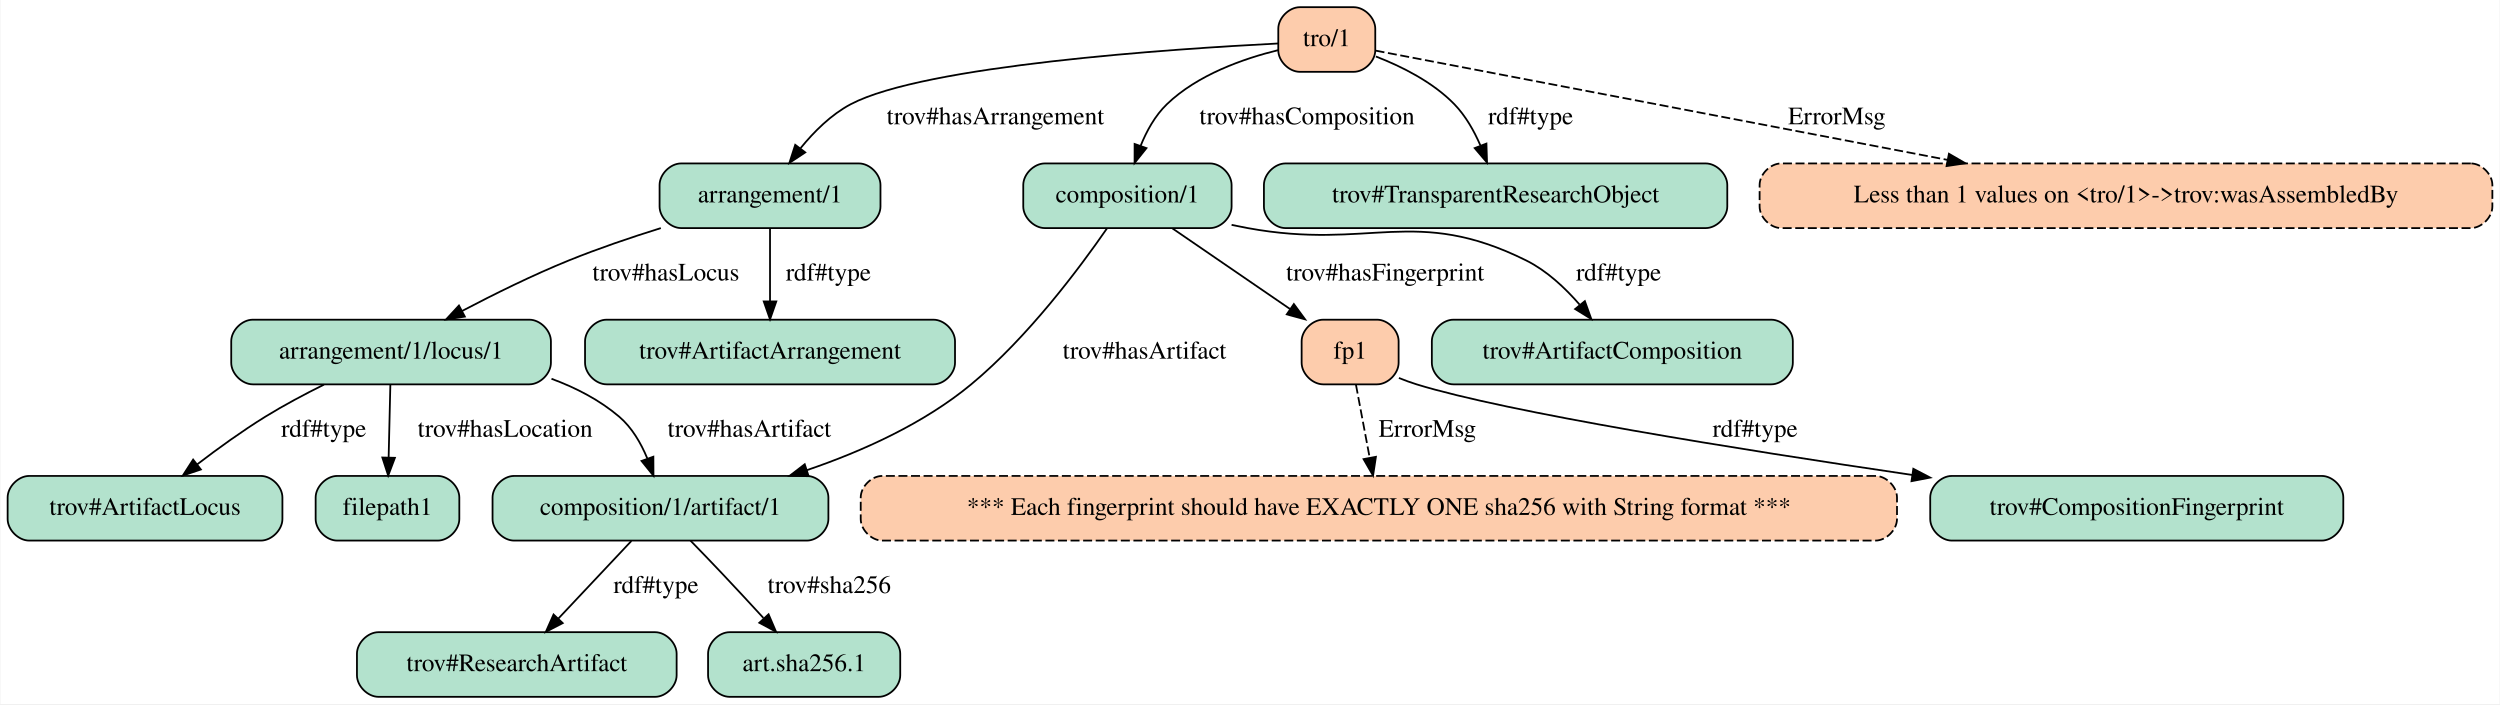
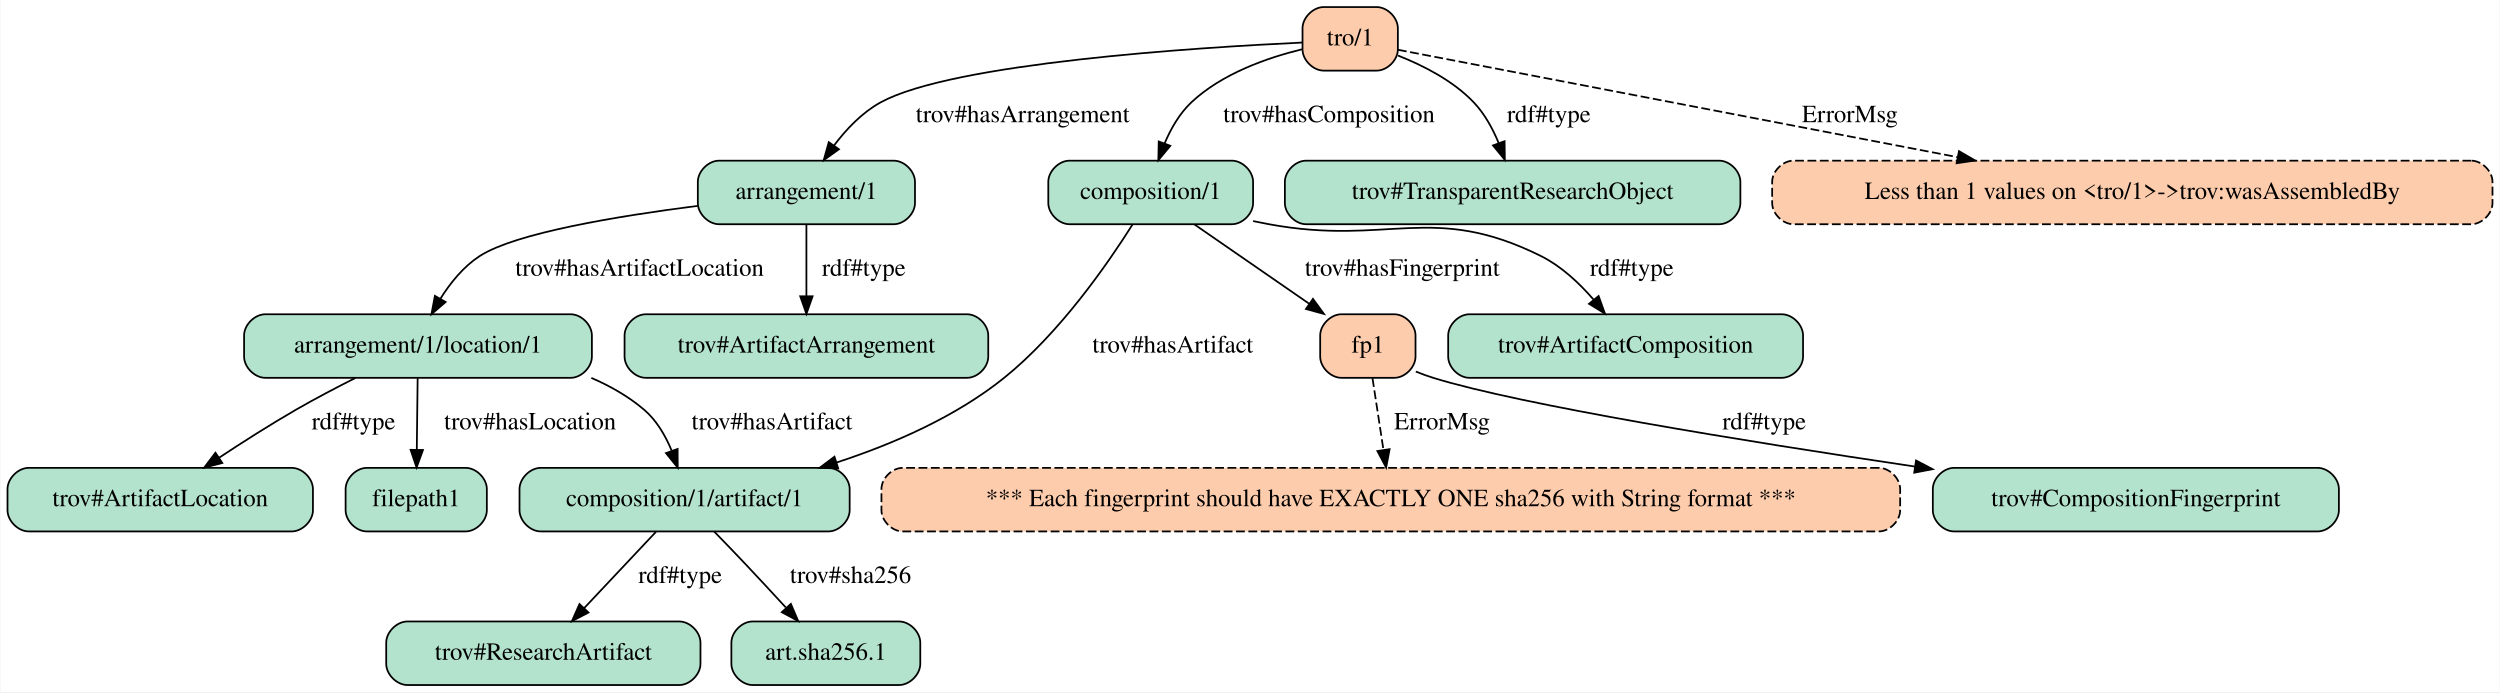
- <svg xmlns="http://www.w3.org/2000/svg" width="1392pt" height="392pt" viewBox="0.00 0.00 1391.50 392.00">
+ <svg xmlns="http://www.w3.org/2000/svg" width="1416pt" height="392pt" viewBox="0.00 0.00 1415.50 392.00">
  <g id="graph0" class="graph" transform="scale(1 1) rotate(0) translate(4 388)">
-     <polygon fill="white" stroke="transparent" points="-4,4 -4,-388 1387.5,-388 1387.5,4 -4,4" />
+     <polygon fill="white" stroke="transparent" points="-4,4 -4,-388 1411.5,-388 1411.5,4 -4,4" />
    <g id="node1" class="node">
-       <path fill="#b3e2cd" stroke="black" d="M474,-297C474,-297 375,-297 375,-297 369,-297 363,-291 363,-285 363,-285 363,-273 363,-273 363,-267 369,-261 375,-261 375,-261 474,-261 474,-261 480,-261 486,-267 486,-273 486,-273 486,-285 486,-285 486,-291 480,-297 474,-297" />
-       <text text-anchor="middle" x="424.5" y="-275.3" font-family="Times,serif" font-size="14.00">arrangement/1</text>
+       <path fill="#b3e2cd" stroke="black" d="M502,-297C502,-297 403,-297 403,-297 397,-297 391,-291 391,-285 391,-285 391,-273 391,-273 391,-267 397,-261 403,-261 403,-261 502,-261 502,-261 508,-261 514,-267 514,-273 514,-273 514,-285 514,-285 514,-291 508,-297 502,-297" />
+       <text text-anchor="middle" x="452.5" y="-275.3" font-family="Times,serif" font-size="14.00">arrangement/1</text>
    </g>
    <g id="node2" class="node">
-       <path fill="#b3e2cd" stroke="black" d="M515.5,-210C515.5,-210 333.5,-210 333.5,-210 327.5,-210 321.5,-204 321.5,-198 321.5,-198 321.5,-186 321.5,-186 321.5,-180 327.5,-174 333.5,-174 333.5,-174 515.5,-174 515.5,-174 521.5,-174 527.5,-180 527.5,-186 527.5,-186 527.5,-198 527.5,-198 527.5,-204 521.5,-210 515.5,-210" />
-       <text text-anchor="middle" x="424.5" y="-188.3" font-family="Times,serif" font-size="14.00">trov#ArtifactArrangement</text>
+       <path fill="#b3e2cd" stroke="black" d="M543.5,-210C543.5,-210 361.5,-210 361.5,-210 355.5,-210 349.5,-204 349.5,-198 349.5,-198 349.5,-186 349.5,-186 349.5,-180 355.5,-174 361.5,-174 361.5,-174 543.5,-174 543.5,-174 549.5,-174 555.5,-180 555.5,-186 555.5,-186 555.5,-198 555.5,-198 555.5,-204 549.5,-210 543.5,-210" />
+       <text text-anchor="middle" x="452.5" y="-188.3" font-family="Times,serif" font-size="14.00">trov#ArtifactArrangement</text>
    </g>
    <g id="edge1" class="edge">
-       <path fill="none" stroke="black" d="M424.5,-260.8C424.5,-249.16 424.5,-233.55 424.5,-220.24" />
-       <polygon fill="black" stroke="black" points="428,-220.18 424.5,-210.18 421,-220.18 428,-220.18" />
-       <text text-anchor="middle" x="457" y="-231.8" font-family="Times,serif" font-size="14.00">rdf#type</text>
+       <path fill="none" stroke="black" d="M452.5,-260.8C452.5,-249.16 452.5,-233.55 452.5,-220.24" />
+       <polygon fill="black" stroke="black" points="456,-220.18 452.5,-210.18 449,-220.18 456,-220.18" />
+       <text text-anchor="middle" x="485" y="-231.8" font-family="Times,serif" font-size="14.00">rdf#type</text>
    </g>
    <g id="node3" class="node">
-       <path fill="#b3e2cd" stroke="black" d="M290.5,-210C290.5,-210 136.5,-210 136.5,-210 130.5,-210 124.5,-204 124.5,-198 124.5,-198 124.5,-186 124.5,-186 124.5,-180 130.5,-174 136.5,-174 136.5,-174 290.5,-174 290.5,-174 296.5,-174 302.5,-180 302.5,-186 302.5,-186 302.5,-198 302.5,-198 302.5,-204 296.5,-210 290.5,-210" />
-       <text text-anchor="middle" x="213.5" y="-188.3" font-family="Times,serif" font-size="14.00">arrangement/1/locus/1</text>
+       <path fill="#b3e2cd" stroke="black" d="M319,-210C319,-210 146,-210 146,-210 140,-210 134,-204 134,-198 134,-198 134,-186 134,-186 134,-180 140,-174 146,-174 146,-174 319,-174 319,-174 325,-174 331,-180 331,-186 331,-186 331,-198 331,-198 331,-204 325,-210 319,-210" />
+       <text text-anchor="middle" x="232.5" y="-188.3" font-family="Times,serif" font-size="14.00">arrangement/1/location/1</text>
    </g>
    <g id="edge2" class="edge">
-       <path fill="none" stroke="black" d="M363.7,-261C346.91,-255.77 328.83,-249.62 312.5,-243 292.44,-234.87 270.91,-224.23 253.07,-214.87" />
-       <polygon fill="black" stroke="black" points="254.58,-211.71 244.1,-210.11 251.29,-217.89 254.58,-211.71" />
-       <text text-anchor="middle" x="366.5" y="-231.8" font-family="Times,serif" font-size="14.00">trov#hasLocus</text>
+       <path fill="none" stroke="black" d="M390.95,-271.4C345.29,-265.58 287.61,-255.99 267.5,-243 258.29,-237.05 250.8,-227.74 245.16,-218.76" />
+       <polygon fill="black" stroke="black" points="248.15,-216.94 240.12,-210.02 242.08,-220.43 248.15,-216.94" />
+       <text text-anchor="middle" x="358" y="-231.8" font-family="Times,serif" font-size="14.00">trov#hasArtifactLocation</text>
    </g>
    <g id="node4" class="node">
-       <path fill="#b3e2cd" stroke="black" d="M141,-123C141,-123 12,-123 12,-123 6,-123 0,-117 0,-111 0,-111 0,-99 0,-99 0,-93 6,-87 12,-87 12,-87 141,-87 141,-87 147,-87 153,-93 153,-99 153,-99 153,-111 153,-111 153,-117 147,-123 141,-123" />
-       <text text-anchor="middle" x="76.5" y="-101.3" font-family="Times,serif" font-size="14.00">trov#ArtifactLocus</text>
+       <path fill="#b3e2cd" stroke="black" d="M161,-123C161,-123 12,-123 12,-123 6,-123 0,-117 0,-111 0,-111 0,-99 0,-99 0,-93 6,-87 12,-87 12,-87 161,-87 161,-87 167,-87 173,-93 173,-99 173,-99 173,-111 173,-111 173,-117 167,-123 161,-123" />
+       <text text-anchor="middle" x="86.5" y="-101.3" font-family="Times,serif" font-size="14.00">trov#ArtifactLocation</text>
    </g>
    <g id="edge3" class="edge">
-       <path fill="none" stroke="black" d="M176.14,-173.85C165.39,-168.51 153.79,-162.35 143.5,-156 130.58,-148.03 117.03,-138.23 105.52,-129.42" />
-       <polygon fill="black" stroke="black" points="107.59,-126.59 97.54,-123.22 103.29,-132.12 107.59,-126.59" />
-       <text text-anchor="middle" x="176" y="-144.8" font-family="Times,serif" font-size="14.00">rdf#type</text>
+       <path fill="none" stroke="black" d="M197.01,-173.91C186.13,-168.42 174.21,-162.17 163.5,-156 148.89,-147.58 133.2,-137.58 119.82,-128.74" />
+       <polygon fill="black" stroke="black" points="121.66,-125.76 111.39,-123.13 117.78,-131.59 121.66,-125.76" />
+       <text text-anchor="middle" x="196" y="-144.8" font-family="Times,serif" font-size="14.00">rdf#type</text>
    </g>
    <g id="node5" class="node">
-       <path fill="#b3e2cd" stroke="black" d="M445,-123C445,-123 282,-123 282,-123 276,-123 270,-117 270,-111 270,-111 270,-99 270,-99 270,-93 276,-87 282,-87 282,-87 445,-87 445,-87 451,-87 457,-93 457,-99 457,-99 457,-111 457,-111 457,-117 451,-123 445,-123" />
-       <text text-anchor="middle" x="363.5" y="-101.3" font-family="Times,serif" font-size="14.00">composition/1/artifact/1</text>
+       <path fill="#b3e2cd" stroke="black" d="M465,-123C465,-123 302,-123 302,-123 296,-123 290,-117 290,-111 290,-111 290,-99 290,-99 290,-93 296,-87 302,-87 302,-87 465,-87 465,-87 471,-87 477,-93 477,-99 477,-99 477,-111 477,-111 477,-117 471,-123 465,-123" />
+       <text text-anchor="middle" x="383.5" y="-101.3" font-family="Times,serif" font-size="14.00">composition/1/artifact/1</text>
    </g>
    <g id="edge4" class="edge">
-       <path fill="none" stroke="black" d="M302.82,-177.1C316.46,-172.08 329.61,-165.26 340.5,-156 347.62,-149.95 352.65,-141.23 356.16,-132.76" />
-       <polygon fill="black" stroke="black" points="359.54,-133.71 359.6,-123.11 352.95,-131.35 359.54,-133.71" />
-       <text text-anchor="middle" x="413" y="-144.8" font-family="Times,serif" font-size="14.00">trov#hasArtifact</text>
+       <path fill="none" stroke="black" d="M330.69,-173.96C341.48,-169.32 351.71,-163.45 360.5,-156 367.62,-149.96 372.66,-141.24 376.17,-132.77" />
+       <polygon fill="black" stroke="black" points="379.55,-133.71 379.61,-123.12 372.95,-131.36 379.55,-133.71" />
+       <text text-anchor="middle" x="433" y="-144.8" font-family="Times,serif" font-size="14.00">trov#hasArtifact</text>
    </g>
    <g id="node6" class="node">
-       <path fill="#b3e2cd" stroke="black" d="M239.5,-123C239.5,-123 183.5,-123 183.5,-123 177.5,-123 171.5,-117 171.5,-111 171.5,-111 171.5,-99 171.5,-99 171.5,-93 177.5,-87 183.5,-87 183.5,-87 239.5,-87 239.5,-87 245.5,-87 251.5,-93 251.5,-99 251.5,-99 251.5,-111 251.5,-111 251.5,-117 245.5,-123 239.5,-123" />
-       <text text-anchor="middle" x="211.5" y="-101.3" font-family="Times,serif" font-size="14.00">filepath1</text>
+       <path fill="#b3e2cd" stroke="black" d="M259.5,-123C259.5,-123 203.5,-123 203.5,-123 197.5,-123 191.5,-117 191.5,-111 191.5,-111 191.5,-99 191.5,-99 191.5,-93 197.5,-87 203.5,-87 203.5,-87 259.5,-87 259.5,-87 265.5,-87 271.5,-93 271.5,-99 271.5,-99 271.5,-111 271.5,-111 271.5,-117 265.5,-123 259.5,-123" />
+       <text text-anchor="middle" x="231.5" y="-101.3" font-family="Times,serif" font-size="14.00">filepath1</text>
    </g>
    <g id="edge5" class="edge">
-       <path fill="none" stroke="black" d="M213.1,-173.8C212.82,-162.16 212.45,-146.55 212.14,-133.24" />
-       <polygon fill="black" stroke="black" points="215.64,-133.09 211.9,-123.18 208.64,-133.26 215.64,-133.09" />
-       <text text-anchor="middle" x="277" y="-144.8" font-family="Times,serif" font-size="14.00">trov#hasLocation</text>
+       <path fill="none" stroke="black" d="M232.3,-173.8C232.16,-162.16 231.98,-146.55 231.82,-133.24" />
+       <polygon fill="black" stroke="black" points="235.32,-133.13 231.7,-123.18 228.32,-133.22 235.32,-133.13" />
+       <text text-anchor="middle" x="296" y="-144.8" font-family="Times,serif" font-size="14.00">trov#hasLocation</text>
    </g>
    <g id="node7" class="node">
-       <path fill="#b3e2cd" stroke="black" d="M360.5,-36C360.5,-36 206.5,-36 206.5,-36 200.5,-36 194.5,-30 194.5,-24 194.5,-24 194.5,-12 194.5,-12 194.5,-6 200.5,0 206.5,0 206.5,0 360.5,0 360.5,0 366.5,0 372.5,-6 372.5,-12 372.5,-12 372.5,-24 372.5,-24 372.5,-30 366.5,-36 360.5,-36" />
-       <text text-anchor="middle" x="283.5" y="-14.3" font-family="Times,serif" font-size="14.00">trov#ResearchArtifact</text>
+       <path fill="#b3e2cd" stroke="black" d="M380.5,-36C380.5,-36 226.5,-36 226.5,-36 220.5,-36 214.5,-30 214.5,-24 214.5,-24 214.5,-12 214.5,-12 214.5,-6 220.5,0 226.5,0 226.5,0 380.5,0 380.5,0 386.5,0 392.5,-6 392.5,-12 392.5,-12 392.5,-24 392.5,-24 392.5,-30 386.5,-36 380.5,-36" />
+       <text text-anchor="middle" x="303.5" y="-14.3" font-family="Times,serif" font-size="14.00">trov#ResearchArtifact</text>
    </g>
    <g id="edge6" class="edge">
-       <path fill="none" stroke="black" d="M347.31,-86.8C335.6,-74.36 319.61,-57.36 306.56,-43.5" />
-       <polygon fill="black" stroke="black" points="309.07,-41.06 299.67,-36.18 303.97,-45.86 309.07,-41.06" />
-       <text text-anchor="middle" x="361" y="-57.8" font-family="Times,serif" font-size="14.00">rdf#type</text>
+       <path fill="none" stroke="black" d="M367.31,-86.8C355.6,-74.36 339.61,-57.36 326.56,-43.5" />
+       <polygon fill="black" stroke="black" points="329.07,-41.06 319.67,-36.18 323.97,-45.86 329.07,-41.06" />
+       <text text-anchor="middle" x="381" y="-57.8" font-family="Times,serif" font-size="14.00">rdf#type</text>
    </g>
    <g id="node8" class="node">
-       <path fill="#b3e2cd" stroke="black" d="M485,-36C485,-36 402,-36 402,-36 396,-36 390,-30 390,-24 390,-24 390,-12 390,-12 390,-6 396,0 402,0 402,0 485,0 485,0 491,0 497,-6 497,-12 497,-12 497,-24 497,-24 497,-30 491,-36 485,-36" />
-       <text text-anchor="middle" x="443.5" y="-14.3" font-family="Times,serif" font-size="14.00">art.sha256.1</text>
+       <path fill="#b3e2cd" stroke="black" d="M505,-36C505,-36 422,-36 422,-36 416,-36 410,-30 410,-24 410,-24 410,-12 410,-12 410,-6 416,0 422,0 422,0 505,0 505,0 511,0 517,-6 517,-12 517,-12 517,-24 517,-24 517,-30 511,-36 505,-36" />
+       <text text-anchor="middle" x="463.5" y="-14.3" font-family="Times,serif" font-size="14.00">art.sha256.1</text>
    </g>
    <g id="edge7" class="edge">
-       <path fill="none" stroke="black" d="M380.19,-87C385.74,-81.31 391.91,-74.91 397.5,-69 405.16,-60.9 413.43,-51.97 420.82,-43.92" />
-       <polygon fill="black" stroke="black" points="423.69,-45.97 427.86,-36.23 418.53,-41.24 423.69,-45.97" />
-       <text text-anchor="middle" x="457.5" y="-57.8" font-family="Times,serif" font-size="14.00">trov#sha256</text>
+       <path fill="none" stroke="black" d="M400.19,-87C405.74,-81.31 411.91,-74.91 417.5,-69 425.16,-60.9 433.43,-51.97 440.82,-43.92" />
+       <polygon fill="black" stroke="black" points="443.69,-45.97 447.86,-36.23 438.53,-41.24 443.69,-45.97" />
+       <text text-anchor="middle" x="477.5" y="-57.8" font-family="Times,serif" font-size="14.00">trov#sha256</text>
    </g>
    <g id="node9" class="node">
-       <path fill="#b3e2cd" stroke="black" d="M669.5,-297C669.5,-297 577.5,-297 577.5,-297 571.5,-297 565.5,-291 565.5,-285 565.5,-285 565.5,-273 565.5,-273 565.5,-267 571.5,-261 577.5,-261 577.5,-261 669.5,-261 669.5,-261 675.5,-261 681.5,-267 681.5,-273 681.5,-273 681.5,-285 681.5,-285 681.5,-291 675.5,-297 669.5,-297" />
-       <text text-anchor="middle" x="623.5" y="-275.3" font-family="Times,serif" font-size="14.00">composition/1</text>
+       <path fill="#b3e2cd" stroke="black" d="M693.5,-297C693.5,-297 601.5,-297 601.5,-297 595.5,-297 589.5,-291 589.5,-285 589.5,-285 589.5,-273 589.5,-273 589.5,-267 595.5,-261 601.5,-261 601.5,-261 693.5,-261 693.5,-261 699.5,-261 705.5,-267 705.5,-273 705.5,-273 705.5,-285 705.5,-285 705.5,-291 699.5,-297 693.5,-297" />
+       <text text-anchor="middle" x="647.5" y="-275.3" font-family="Times,serif" font-size="14.00">composition/1</text>
    </g>
    <g id="edge8" class="edge">
-       <path fill="none" stroke="black" d="M612.15,-260.87C596.89,-238.79 568.04,-200.14 536.5,-174 510.15,-152.16 475.96,-136.75 444.93,-126.19" />
-       <polygon fill="black" stroke="black" points="446,-122.86 435.41,-123.06 443.82,-129.51 446,-122.86" />
-       <text text-anchor="middle" x="633" y="-188.3" font-family="Times,serif" font-size="14.00">trov#hasArtifact</text>
+       <path fill="none" stroke="black" d="M637.29,-260.96C623.22,-238.63 596,-199.34 564.5,-174 537.12,-151.98 501.87,-136.59 469.77,-126.1" />
+       <polygon fill="black" stroke="black" points="470.51,-122.67 459.92,-123 468.4,-129.35 470.51,-122.67" />
+       <text text-anchor="middle" x="660" y="-188.3" font-family="Times,serif" font-size="14.00">trov#hasArtifact</text>
    </g>
    <g id="node10" class="node">
-       <path fill="#b3e2cd" stroke="black" d="M982,-210C982,-210 805,-210 805,-210 799,-210 793,-204 793,-198 793,-198 793,-186 793,-186 793,-180 799,-174 805,-174 805,-174 982,-174 982,-174 988,-174 994,-180 994,-186 994,-186 994,-198 994,-198 994,-204 988,-210 982,-210" />
-       <text text-anchor="middle" x="893.5" y="-188.3" font-family="Times,serif" font-size="14.00">trov#ArtifactComposition</text>
+       <path fill="#b3e2cd" stroke="black" d="M1005,-210C1005,-210 828,-210 828,-210 822,-210 816,-204 816,-198 816,-198 816,-186 816,-186 816,-180 822,-174 828,-174 828,-174 1005,-174 1005,-174 1011,-174 1017,-180 1017,-186 1017,-186 1017,-198 1017,-198 1017,-204 1011,-210 1005,-210" />
+       <text text-anchor="middle" x="916.5" y="-188.3" font-family="Times,serif" font-size="14.00">trov#ArtifactComposition</text>
    </g>
    <g id="edge9" class="edge">
-       <path fill="none" stroke="black" d="M681.5,-262.78C684.54,-262.14 687.55,-261.54 690.5,-261 758.71,-248.44 783.38,-273.83 845.5,-243 857,-237.29 867.26,-227.65 875.31,-218.35" />
-       <polygon fill="black" stroke="black" points="878.2,-220.34 881.79,-210.37 872.77,-215.93 878.2,-220.34" />
-       <text text-anchor="middle" x="897" y="-231.8" font-family="Times,serif" font-size="14.00">rdf#type</text>
+       <path fill="none" stroke="black" d="M705.5,-262.78C708.54,-262.14 711.55,-261.54 714.5,-261 782.27,-248.5 806.79,-273.66 868.5,-243 880,-237.29 890.26,-227.64 898.31,-218.34" />
+       <polygon fill="black" stroke="black" points="901.2,-220.34 904.79,-210.37 895.76,-215.92 901.2,-220.34" />
+       <text text-anchor="middle" x="920" y="-231.8" font-family="Times,serif" font-size="14.00">rdf#type</text>
    </g>
    <g id="node11" class="node">
-       <path fill="#fdccac" stroke="black" d="M762.5,-210C762.5,-210 732.5,-210 732.5,-210 726.5,-210 720.5,-204 720.5,-198 720.5,-198 720.5,-186 720.5,-186 720.5,-180 726.5,-174 732.5,-174 732.5,-174 762.5,-174 762.5,-174 768.5,-174 774.5,-180 774.5,-186 774.5,-186 774.5,-198 774.5,-198 774.5,-204 768.5,-210 762.5,-210" />
-       <text text-anchor="middle" x="747.5" y="-188.3" font-family="Times,serif" font-size="14.00">fp1</text>
+       <path fill="#fdccac" stroke="black" d="M785.5,-210C785.5,-210 755.5,-210 755.5,-210 749.5,-210 743.5,-204 743.5,-198 743.5,-198 743.5,-186 743.5,-186 743.5,-180 749.5,-174 755.5,-174 755.5,-174 785.5,-174 785.5,-174 791.5,-174 797.5,-180 797.5,-186 797.5,-186 797.5,-198 797.5,-198 797.5,-204 791.5,-210 785.5,-210" />
+       <text text-anchor="middle" x="770.5" y="-188.3" font-family="Times,serif" font-size="14.00">fp1</text>
    </g>
    <g id="edge10" class="edge">
-       <path fill="none" stroke="black" d="M648.59,-260.8C667.42,-247.9 693.38,-230.1 713.98,-215.98" />
-       <polygon fill="black" stroke="black" points="716.17,-218.72 722.44,-210.18 712.22,-212.94 716.17,-218.72" />
-       <text text-anchor="middle" x="767" y="-231.8" font-family="Times,serif" font-size="14.00">trov#hasFingerprint</text>
+       <path fill="none" stroke="black" d="M672.39,-260.8C691.06,-247.9 716.81,-230.1 737.25,-215.98" />
+       <polygon fill="black" stroke="black" points="739.41,-218.74 745.65,-210.18 735.43,-212.98 739.41,-218.74" />
+       <text text-anchor="middle" x="790" y="-231.8" font-family="Times,serif" font-size="14.00">trov#hasFingerprint</text>
    </g>
    <g id="node12" class="node">
-       <path fill="#b3e2cd" stroke="black" d="M1288.5,-123C1288.5,-123 1082.5,-123 1082.5,-123 1076.5,-123 1070.5,-117 1070.5,-111 1070.5,-111 1070.5,-99 1070.5,-99 1070.5,-93 1076.5,-87 1082.5,-87 1082.5,-87 1288.5,-87 1288.5,-87 1294.5,-87 1300.5,-93 1300.5,-99 1300.5,-99 1300.5,-111 1300.5,-111 1300.5,-117 1294.5,-123 1288.5,-123" />
-       <text text-anchor="middle" x="1185.5" y="-101.3" font-family="Times,serif" font-size="14.00">trov#CompositionFingerprint</text>
+       <path fill="#b3e2cd" stroke="black" d="M1308.5,-123C1308.5,-123 1102.5,-123 1102.5,-123 1096.5,-123 1090.5,-117 1090.5,-111 1090.5,-111 1090.5,-99 1090.5,-99 1090.5,-93 1096.5,-87 1102.5,-87 1102.5,-87 1308.5,-87 1308.5,-87 1314.5,-87 1320.5,-93 1320.5,-99 1320.5,-99 1320.5,-111 1320.5,-111 1320.5,-117 1314.5,-123 1308.5,-123" />
+       <text text-anchor="middle" x="1205.5" y="-101.3" font-family="Times,serif" font-size="14.00">trov#CompositionFingerprint</text>
    </g>
    <g id="edge11" class="edge">
-       <path fill="none" stroke="black" d="M774.66,-177.55C777.93,-176.22 781.26,-175 784.5,-174 834.81,-158.47 962.58,-137.96 1060.5,-123.54" />
-       <polygon fill="black" stroke="black" points="1061.09,-126.99 1070.47,-122.08 1060.07,-120.07 1061.09,-126.99" />
-       <text text-anchor="middle" x="973" y="-144.8" font-family="Times,serif" font-size="14.00">rdf#type</text>
+       <path fill="none" stroke="black" d="M797.67,-177.55C800.93,-176.23 804.26,-175 807.5,-174 857.27,-158.61 983.43,-138.16 1080.49,-123.72" />
+       <polygon fill="black" stroke="black" points="1081,-127.19 1090.38,-122.26 1079.97,-120.26 1081,-127.19" />
+       <text text-anchor="middle" x="995" y="-144.8" font-family="Times,serif" font-size="14.00">rdf#type</text>
    </g>
    <g id="node13" class="node">
-       <path fill="#fdccac" stroke="black" stroke-dasharray="5,2" d="M1040,-123C1040,-123 487,-123 487,-123 481,-123 475,-117 475,-111 475,-111 475,-99 475,-99 475,-93 481,-87 487,-87 487,-87 1040,-87 1040,-87 1046,-87 1052,-93 1052,-99 1052,-99 1052,-111 1052,-111 1052,-117 1046,-123 1040,-123" />
-       <text text-anchor="middle" x="763.5" y="-101.3" font-family="Times,serif" font-size="14.00">*** Each fingerprint should have EXACTLY ONE sha256 with String format ***</text>
+       <path fill="#fdccac" stroke="black" stroke-dasharray="5,2" d="M1060,-123C1060,-123 507,-123 507,-123 501,-123 495,-117 495,-111 495,-111 495,-99 495,-99 495,-93 501,-87 507,-87 507,-87 1060,-87 1060,-87 1066,-87 1072,-93 1072,-99 1072,-99 1072,-111 1072,-111 1072,-117 1066,-123 1060,-123" />
+       <text text-anchor="middle" x="783.5" y="-101.3" font-family="Times,serif" font-size="14.00">*** Each fingerprint should have EXACTLY ONE sha256 with String format ***</text>
    </g>
    <g id="edge12" class="edge">
-       <path fill="none" stroke="black" stroke-dasharray="5,2" d="M750.74,-173.8C752.93,-162.16 755.87,-146.55 758.37,-133.24" />
-       <polygon fill="black" stroke="black" points="761.86,-133.65 760.27,-123.18 754.98,-132.36 761.86,-133.65" />
-       <text text-anchor="middle" x="790.5" y="-144.8" font-family="Times,serif" font-size="14.00">ErrorMsg</text>
+       <path fill="none" stroke="black" stroke-dasharray="5,2" d="M773.13,-173.8C774.91,-162.16 777.3,-146.55 779.33,-133.24" />
+       <polygon fill="black" stroke="black" points="782.82,-133.59 780.87,-123.18 775.9,-132.53 782.82,-133.59" />
+       <text text-anchor="middle" x="812.5" y="-144.8" font-family="Times,serif" font-size="14.00">ErrorMsg</text>
    </g>
    <g id="node14" class="node">
-       <path fill="#fdccac" stroke="black" d="M749.5,-384C749.5,-384 719.5,-384 719.5,-384 713.5,-384 707.5,-378 707.5,-372 707.5,-372 707.5,-360 707.5,-360 707.5,-354 713.5,-348 719.5,-348 719.5,-348 749.5,-348 749.5,-348 755.5,-348 761.5,-354 761.5,-360 761.5,-360 761.5,-372 761.5,-372 761.5,-378 755.5,-384 749.5,-384" />
-       <text text-anchor="middle" x="734.5" y="-362.3" font-family="Times,serif" font-size="14.00">tro/1</text>
+       <path fill="#fdccac" stroke="black" d="M775.5,-384C775.5,-384 745.5,-384 745.5,-384 739.5,-384 733.5,-378 733.5,-372 733.5,-372 733.5,-360 733.5,-360 733.5,-354 739.5,-348 745.5,-348 745.5,-348 775.5,-348 775.5,-348 781.5,-348 787.5,-354 787.5,-360 787.5,-360 787.5,-372 787.5,-372 787.5,-378 781.5,-384 775.5,-384" />
+       <text text-anchor="middle" x="760.5" y="-362.3" font-family="Times,serif" font-size="14.00">tro/1</text>
    </g>
    <g id="edge13" class="edge">
-       <path fill="none" stroke="black" d="M707.46,-363.79C648.52,-360.78 510.46,-351.57 469.5,-330 458.58,-324.25 449.01,-314.73 441.53,-305.53" />
-       <polygon fill="black" stroke="black" points="444.11,-303.14 435.28,-297.29 438.54,-307.37 444.11,-303.14" />
-       <text text-anchor="middle" x="550" y="-318.8" font-family="Times,serif" font-size="14.00">trov#hasArrangement</text>
+       <path fill="none" stroke="black" d="M733.3,-363.9C674.03,-361.11 535.24,-352.34 494.5,-330 484,-324.24 475.01,-314.72 468.08,-305.52" />
+       <polygon fill="black" stroke="black" points="470.91,-303.46 462.3,-297.28 465.17,-307.48 470.91,-303.46" />
+       <text text-anchor="middle" x="575" y="-318.8" font-family="Times,serif" font-size="14.00">trov#hasArrangement</text>
    </g>
    <g id="edge14" class="edge">
-       <path fill="none" stroke="black" d="M707.39,-360.08C688.02,-355.32 662.5,-346.34 645.5,-330 638.91,-323.67 634.17,-315.03 630.81,-306.71" />
-       <polygon fill="black" stroke="black" points="634.1,-305.52 627.48,-297.24 627.5,-307.84 634.1,-305.52" />
-       <text text-anchor="middle" x="723.5" y="-318.8" font-family="Times,serif" font-size="14.00">trov#hasComposition</text>
+       <path fill="none" stroke="black" d="M733.16,-360.07C713.63,-355.3 687.83,-346.32 670.5,-330 663.8,-323.69 658.89,-315.05 655.36,-306.73" />
+       <polygon fill="black" stroke="black" points="658.61,-305.42 651.84,-297.26 652.05,-307.86 658.61,-305.42" />
+       <text text-anchor="middle" x="748.5" y="-318.8" font-family="Times,serif" font-size="14.00">trov#hasComposition</text>
    </g>
    <g id="node15" class="node">
-       <path fill="#b3e2cd" stroke="black" d="M945.5,-297C945.5,-297 711.5,-297 711.5,-297 705.5,-297 699.5,-291 699.5,-285 699.5,-285 699.5,-273 699.5,-273 699.5,-267 705.5,-261 711.5,-261 711.5,-261 945.5,-261 945.5,-261 951.5,-261 957.5,-267 957.5,-273 957.5,-273 957.5,-285 957.5,-285 957.5,-291 951.5,-297 945.5,-297" />
-       <text text-anchor="middle" x="828.5" y="-275.3" font-family="Times,serif" font-size="14.00">trov#TransparentResearchObject</text>
+       <path fill="#b3e2cd" stroke="black" d="M969.5,-297C969.5,-297 735.5,-297 735.5,-297 729.5,-297 723.5,-291 723.5,-285 723.5,-285 723.5,-273 723.5,-273 723.5,-267 729.5,-261 735.5,-261 735.5,-261 969.5,-261 969.5,-261 975.5,-261 981.5,-267 981.5,-273 981.5,-273 981.5,-285 981.5,-285 981.5,-291 975.5,-297 969.5,-297" />
+       <text text-anchor="middle" x="852.5" y="-275.3" font-family="Times,serif" font-size="14.00">trov#TransparentResearchObject</text>
    </g>
    <g id="edge15" class="edge">
-       <path fill="none" stroke="black" d="M761.83,-356.55C776.31,-350.94 793.52,-342.31 805.5,-330 811.75,-323.58 816.51,-315.14 820.03,-307.04" />
-       <polygon fill="black" stroke="black" points="823.39,-308.06 823.73,-297.47 816.86,-305.53 823.39,-308.06" />
-       <text text-anchor="middle" x="848" y="-318.8" font-family="Times,serif" font-size="14.00">rdf#type</text>
+       <path fill="none" stroke="black" d="M787.53,-356.55C801.83,-350.93 818.79,-342.3 830.5,-330 836.64,-323.55 841.23,-315.12 844.59,-307.01" />
+       <polygon fill="black" stroke="black" points="847.94,-308.04 848.09,-297.45 841.37,-305.63 847.94,-308.04" />
+       <text text-anchor="middle" x="873" y="-318.8" font-family="Times,serif" font-size="14.00">rdf#type</text>
    </g>
    <g id="node16" class="node">
-       <path fill="#fdccac" stroke="black" stroke-dasharray="5,2" d="M1371.5,-297C1371.5,-297 987.5,-297 987.5,-297 981.5,-297 975.5,-291 975.5,-285 975.5,-285 975.5,-273 975.5,-273 975.5,-267 981.5,-261 987.5,-261 987.5,-261 1371.5,-261 1371.5,-261 1377.5,-261 1383.5,-267 1383.5,-273 1383.5,-273 1383.5,-285 1383.5,-285 1383.5,-291 1377.5,-297 1371.5,-297" />
-       <text text-anchor="middle" x="1179.5" y="-275.3" font-family="Times,serif" font-size="14.00">Less than 1 values on &lt;tro/1&gt;-&gt;trov:wasAssembledBy</text>
+       <path fill="#fdccac" stroke="black" stroke-dasharray="5,2" d="M1395.5,-297C1395.5,-297 1011.5,-297 1011.5,-297 1005.5,-297 999.5,-291 999.5,-285 999.5,-285 999.5,-273 999.5,-273 999.5,-267 1005.5,-261 1011.5,-261 1011.5,-261 1395.5,-261 1395.5,-261 1401.5,-261 1407.5,-267 1407.5,-273 1407.5,-273 1407.5,-285 1407.5,-285 1407.5,-291 1401.5,-297 1395.5,-297" />
+       <text text-anchor="middle" x="1203.5" y="-275.3" font-family="Times,serif" font-size="14.00">Less than 1 values on &lt;tro/1&gt;-&gt;trov:wasAssembledBy</text>
    </g>
    <g id="edge16" class="edge">
-       <path fill="none" stroke="black" stroke-dasharray="5,2" d="M761.67,-359.81C823.48,-348 977.25,-318.63 1079.99,-299.01" />
-       <polygon fill="black" stroke="black" points="1080.92,-302.39 1090.08,-297.08 1079.6,-295.52 1080.92,-302.39" />
-       <text text-anchor="middle" x="1018.5" y="-318.8" font-family="Times,serif" font-size="14.00">ErrorMsg</text>
+       <path fill="none" stroke="black" stroke-dasharray="5,2" d="M787.54,-359.81C849.08,-348 1002.16,-318.63 1104.44,-299.01" />
+       <polygon fill="black" stroke="black" points="1105.32,-302.4 1114.48,-297.08 1104,-295.53 1105.32,-302.4" />
+       <text text-anchor="middle" x="1043.5" y="-318.8" font-family="Times,serif" font-size="14.00">ErrorMsg</text>
    </g>
  </g>
</svg>
